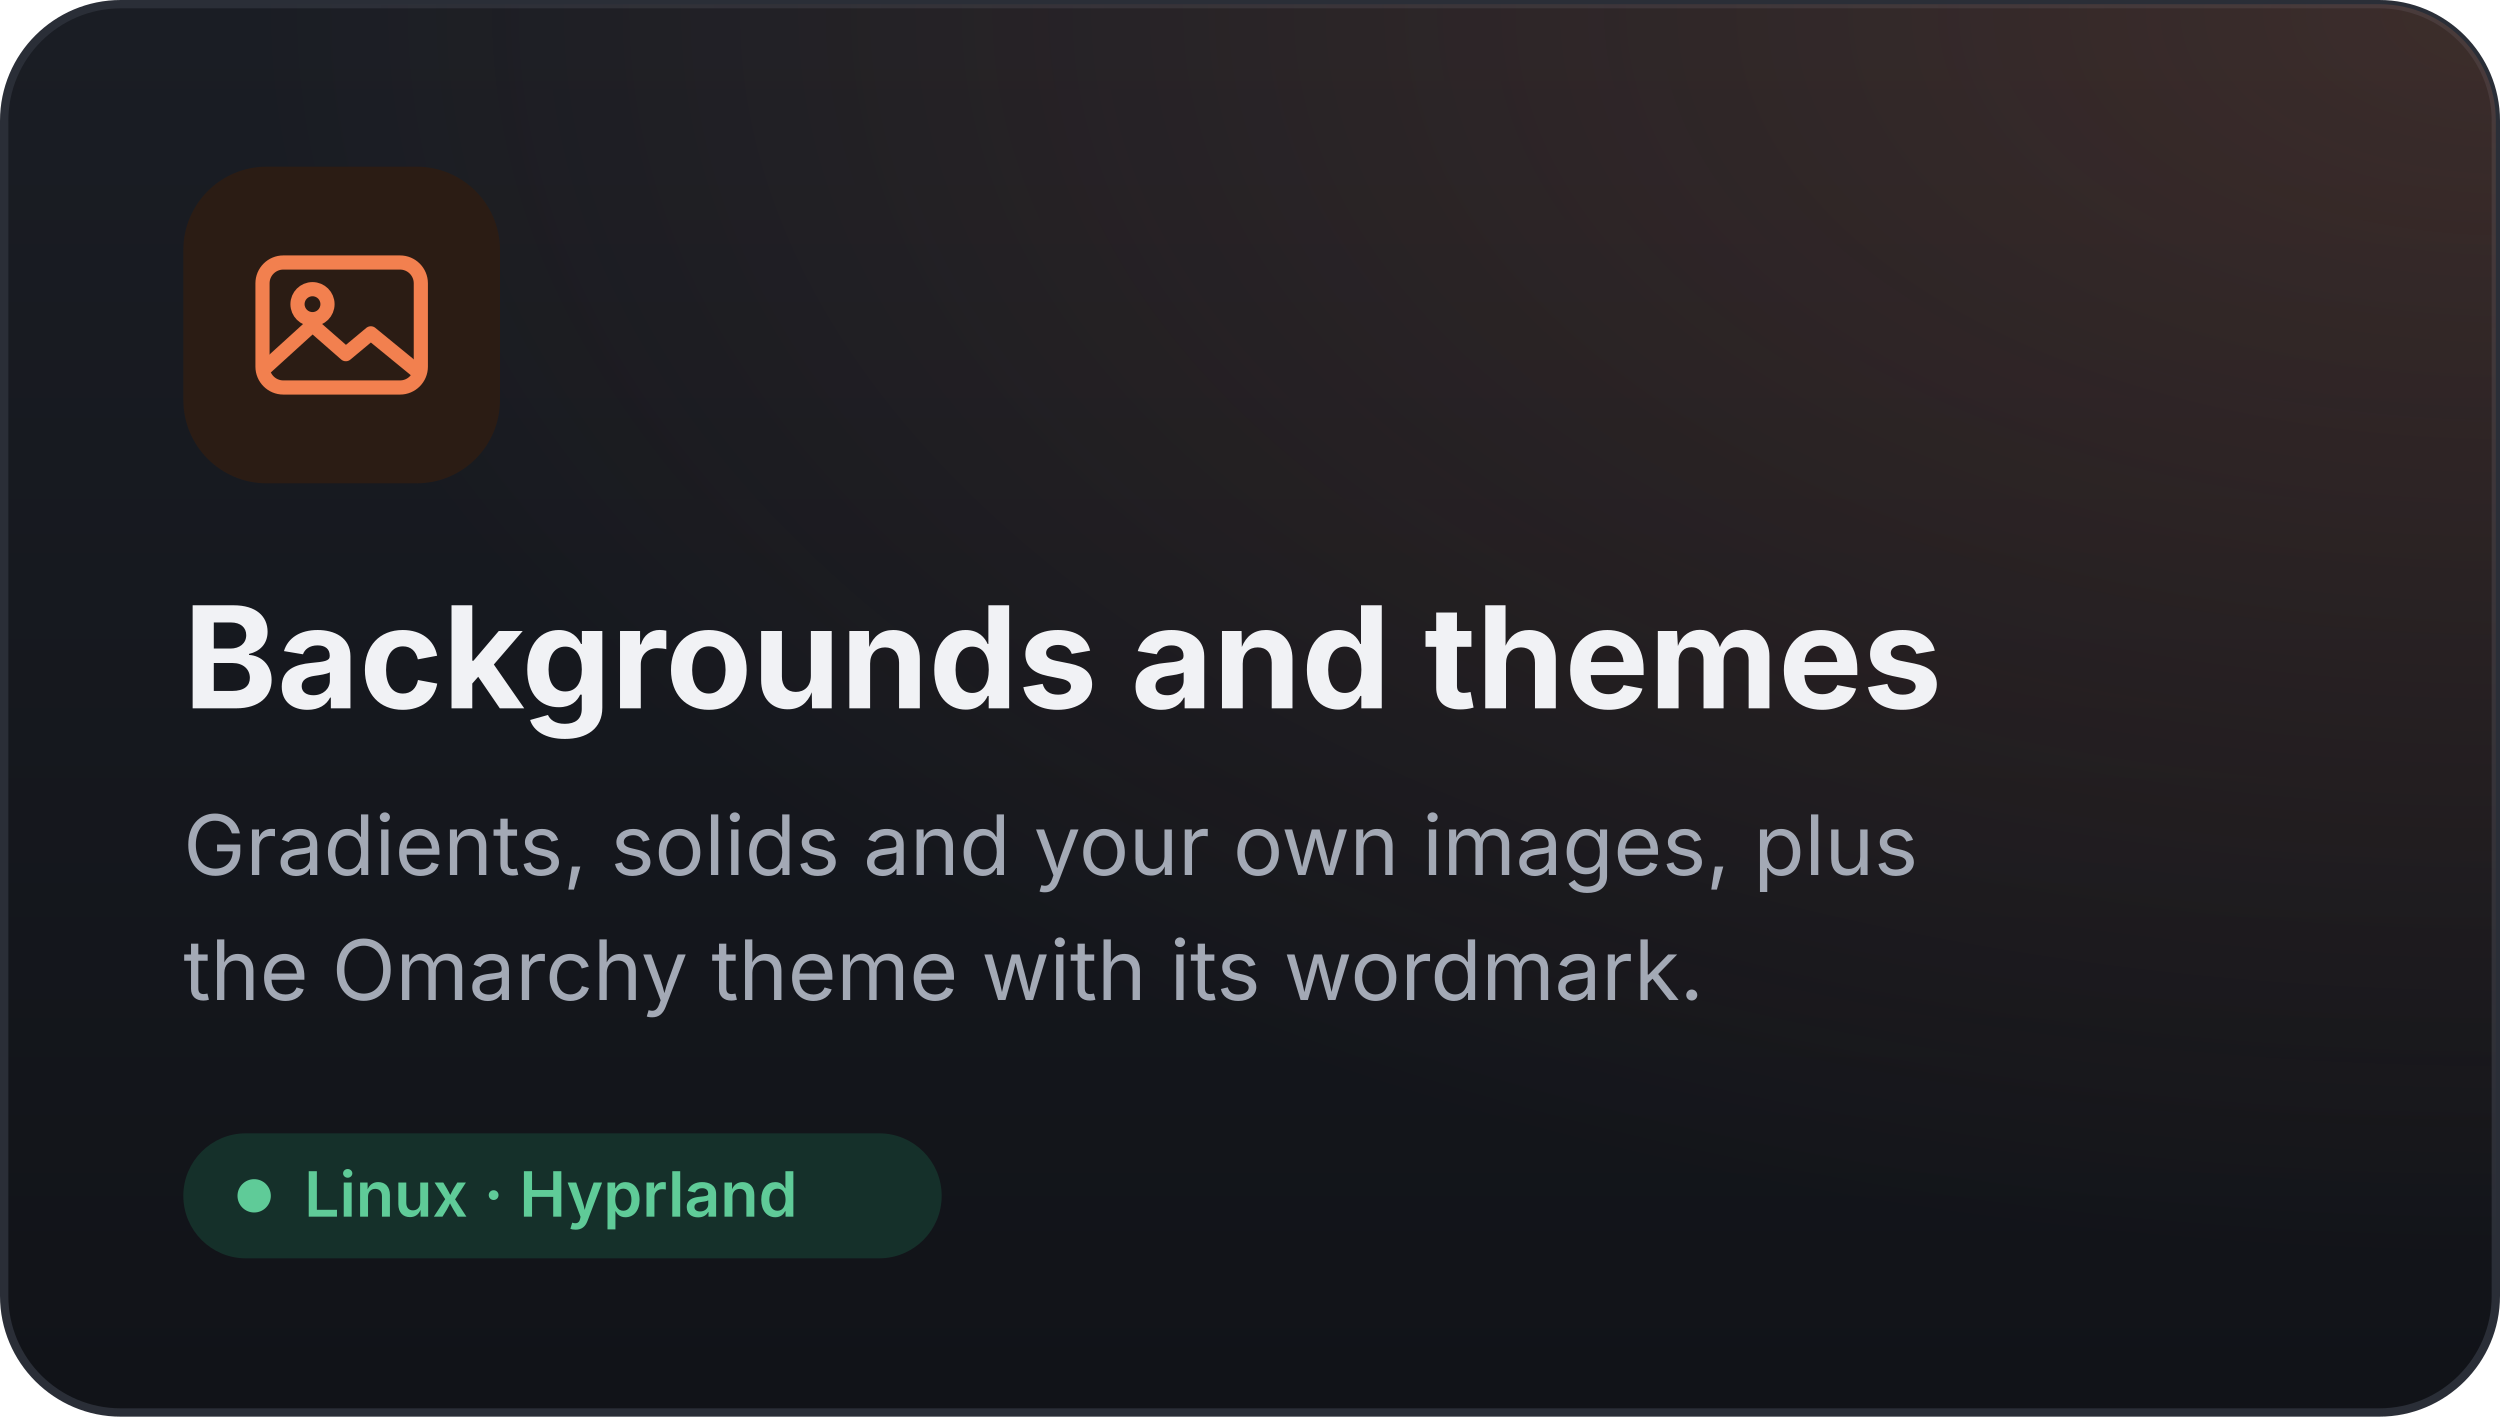
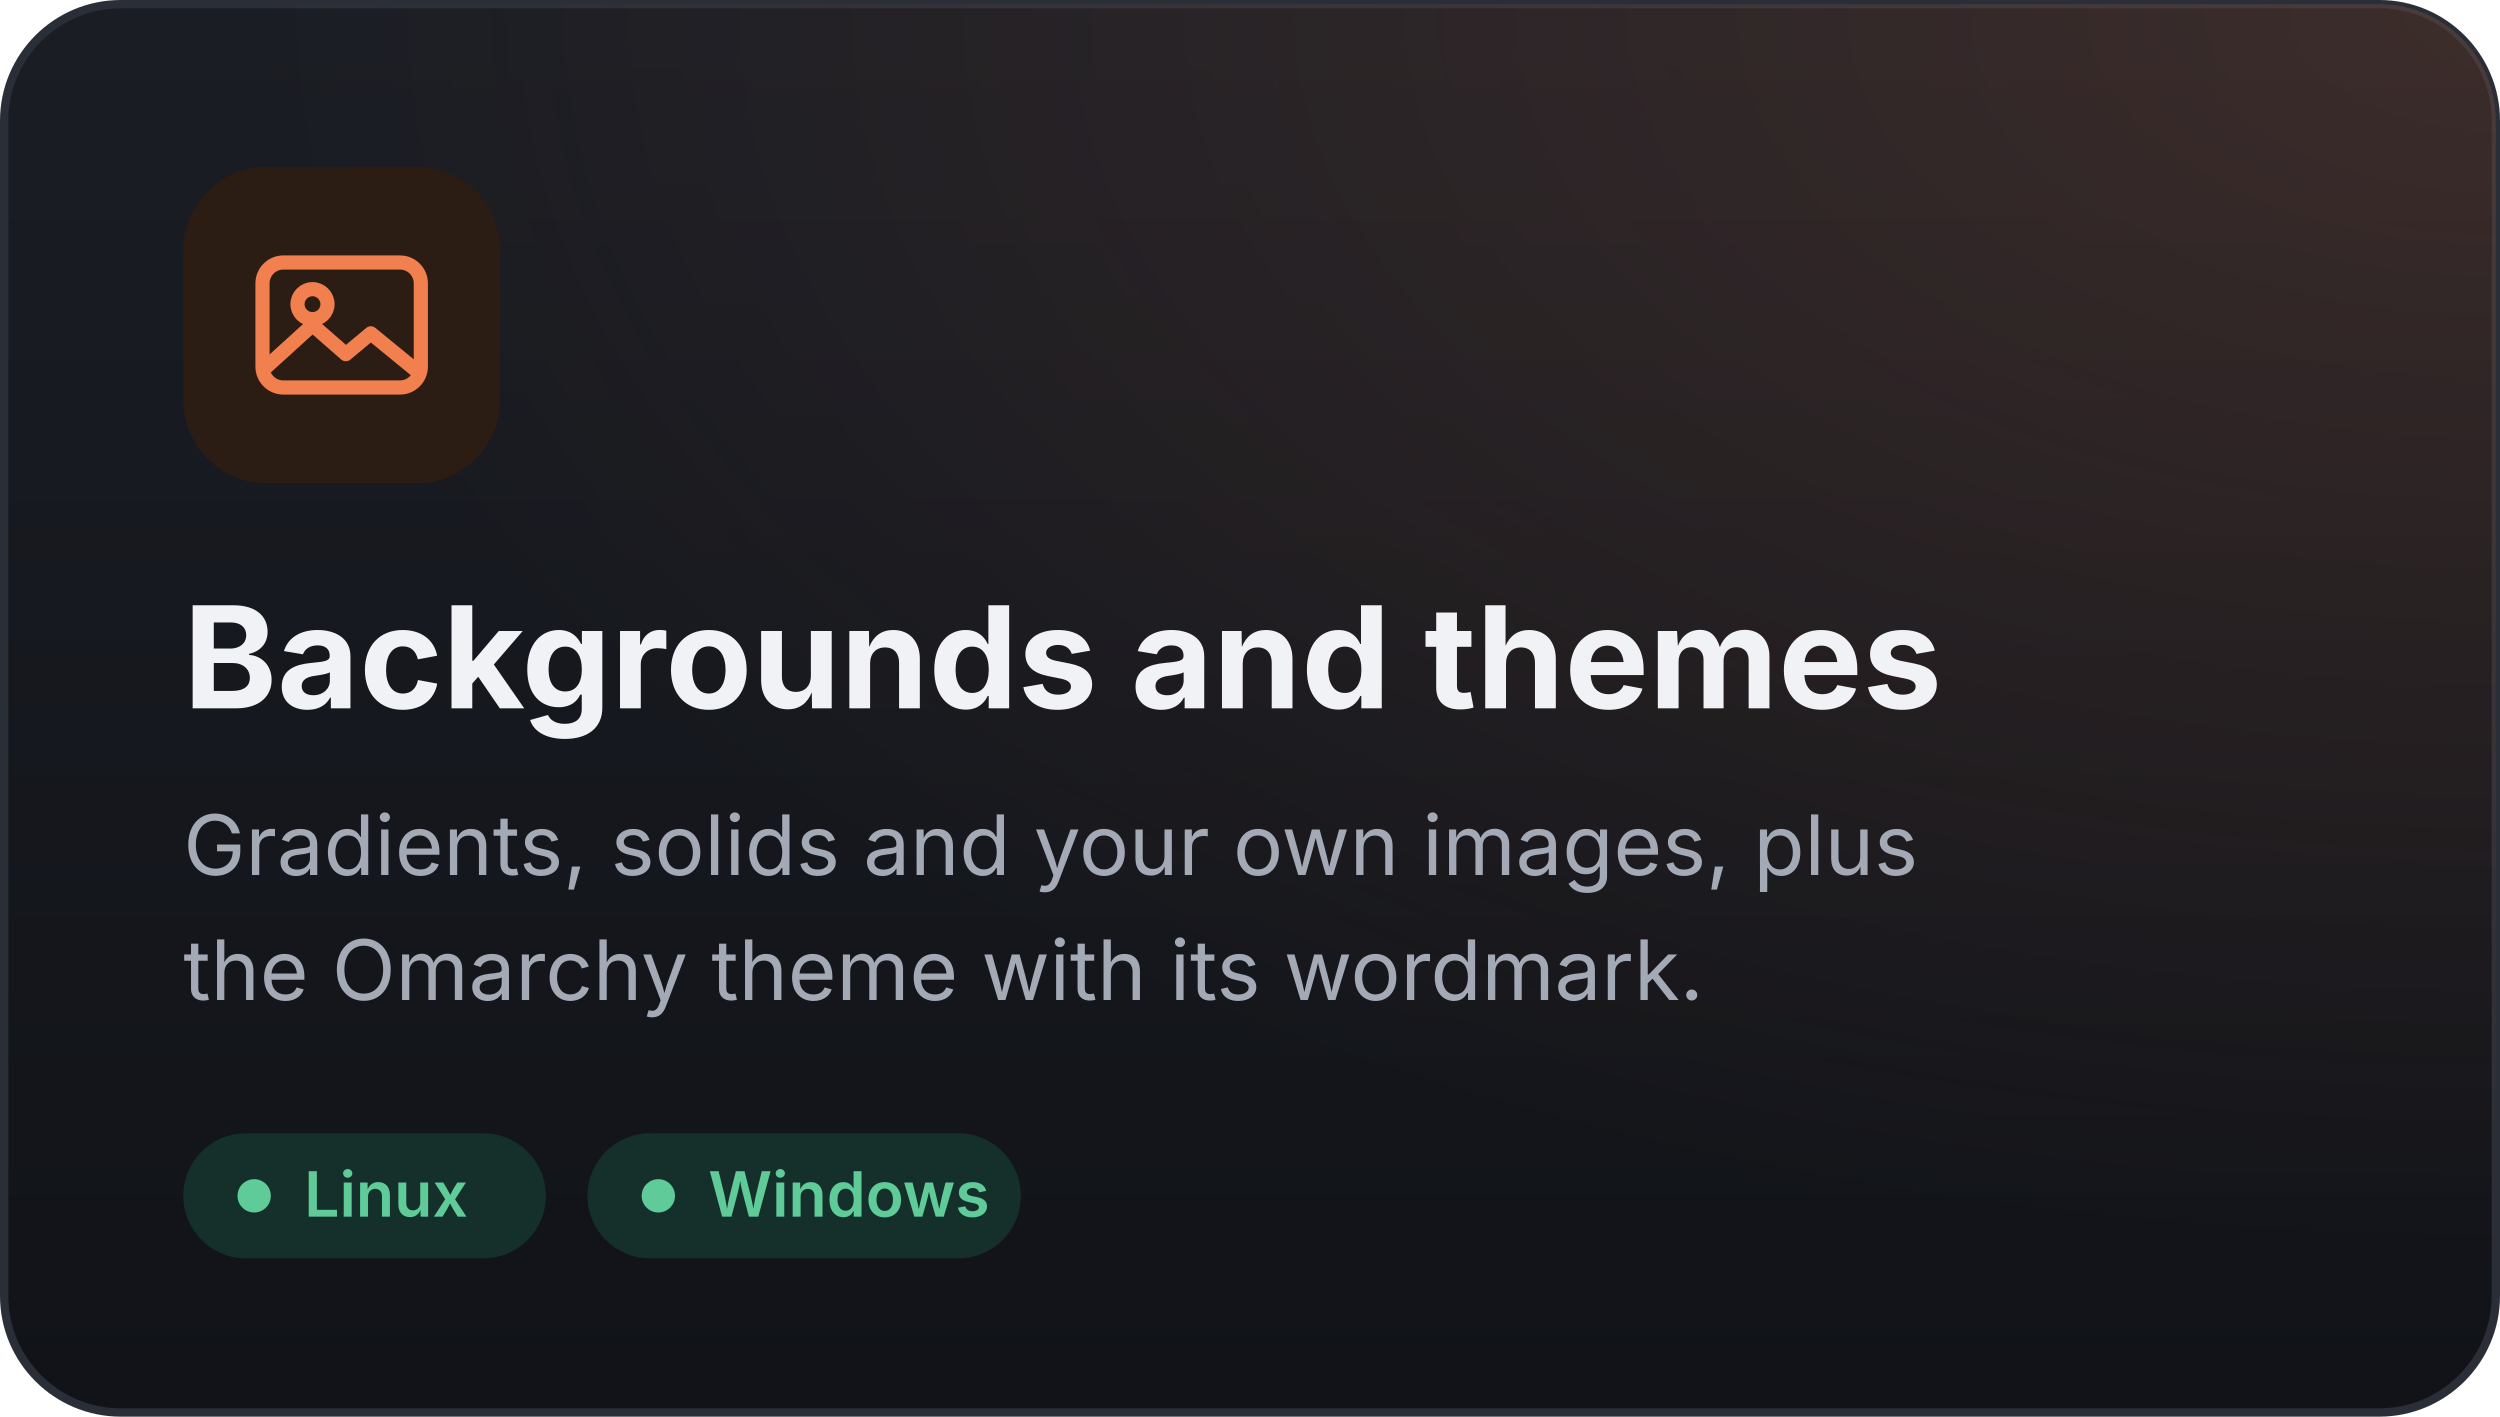
<svg xmlns="http://www.w3.org/2000/svg" viewBox="0 0 600 340" width="600" height="340" role="img" aria-label="Backgrounds and themes: Gradients, solids and your own images, plus the Omarchy theme with its wordmark.">
  <defs>
    <linearGradient id="g" x1="0" y1="0" x2="0" y2="1">
      <stop offset="0" stop-color="#1a1d24" />
      <stop offset="1" stop-color="#111318" />
    </linearGradient>
    <radialGradient id="glow" cx="1" cy="0" r="0.9">
      <stop offset="0" stop-color="#f2804f" stop-opacity=".16" />
      <stop offset="1" stop-color="#f2804f" stop-opacity="0" />
    </radialGradient>
  </defs>
  <rect x="1" y="1" width="598" height="338" rx="28" fill="url(#g)" stroke="#2a2e37" stroke-width="2" />
  <rect x="1" y="1" width="598" height="338" rx="28" fill="url(#glow)" />
  <g font-family="Inter, 'Segoe UI', 'Helvetica Neue', Arial, sans-serif">
    <g transform="translate(44 40)">
      <rect width="76" height="76" rx="20" fill="#2b1c14" />
      <g transform="translate(14 14) scale(2)" fill="none" stroke="#f2804f" stroke-width="1.7" stroke-linecap="round" stroke-linejoin="round" color="#f2804f">
        <rect x="2.5" y="4.5" width="19" height="15" rx="2.5" />
        <circle cx="8.5" cy="9.5" r="1.8" />
        <path d="m3 17 5.5-5 4 3.5 3-2.5 5.5 4.5" />
      </g>
    </g>
    <text x="44" y="170" font-size="34" font-weight="700" fill="#f1f2f5">Backgrounds and themes</text>
    <text x="44" y="210" font-size="20" fill="#a3a9b5">Gradients, solids and your own images, plus</text>
    <text x="44" y="240" font-size="20" fill="#a3a9b5">the Omarchy theme with its wordmark.</text>
    <g transform="translate(44 272)">
-       <rect width="182" height="30" rx="15" fill="#15302a" />
+       <rect width="87" height="30" rx="15" fill="#15302a" />
      <circle cx="17" cy="15" r="4" fill="#5fcb98" />
-       <text x="29" y="20" font-size="15" font-weight="600" fill="#5fcb98">Linux · Hyprland</text>
+       <text x="29" y="20" font-size="15" font-weight="600" fill="#5fcb98">Linux</text>
+     </g>
+     <g transform="translate(141 272)">
+       <rect width="104" height="30" rx="15" fill="#15302a" />
+       <circle cx="17" cy="15" r="4" fill="#5fcb98" />
+       <text x="29" y="20" font-size="15" font-weight="600" fill="#5fcb98">Windows</text>
    </g>
  </g>
</svg>
